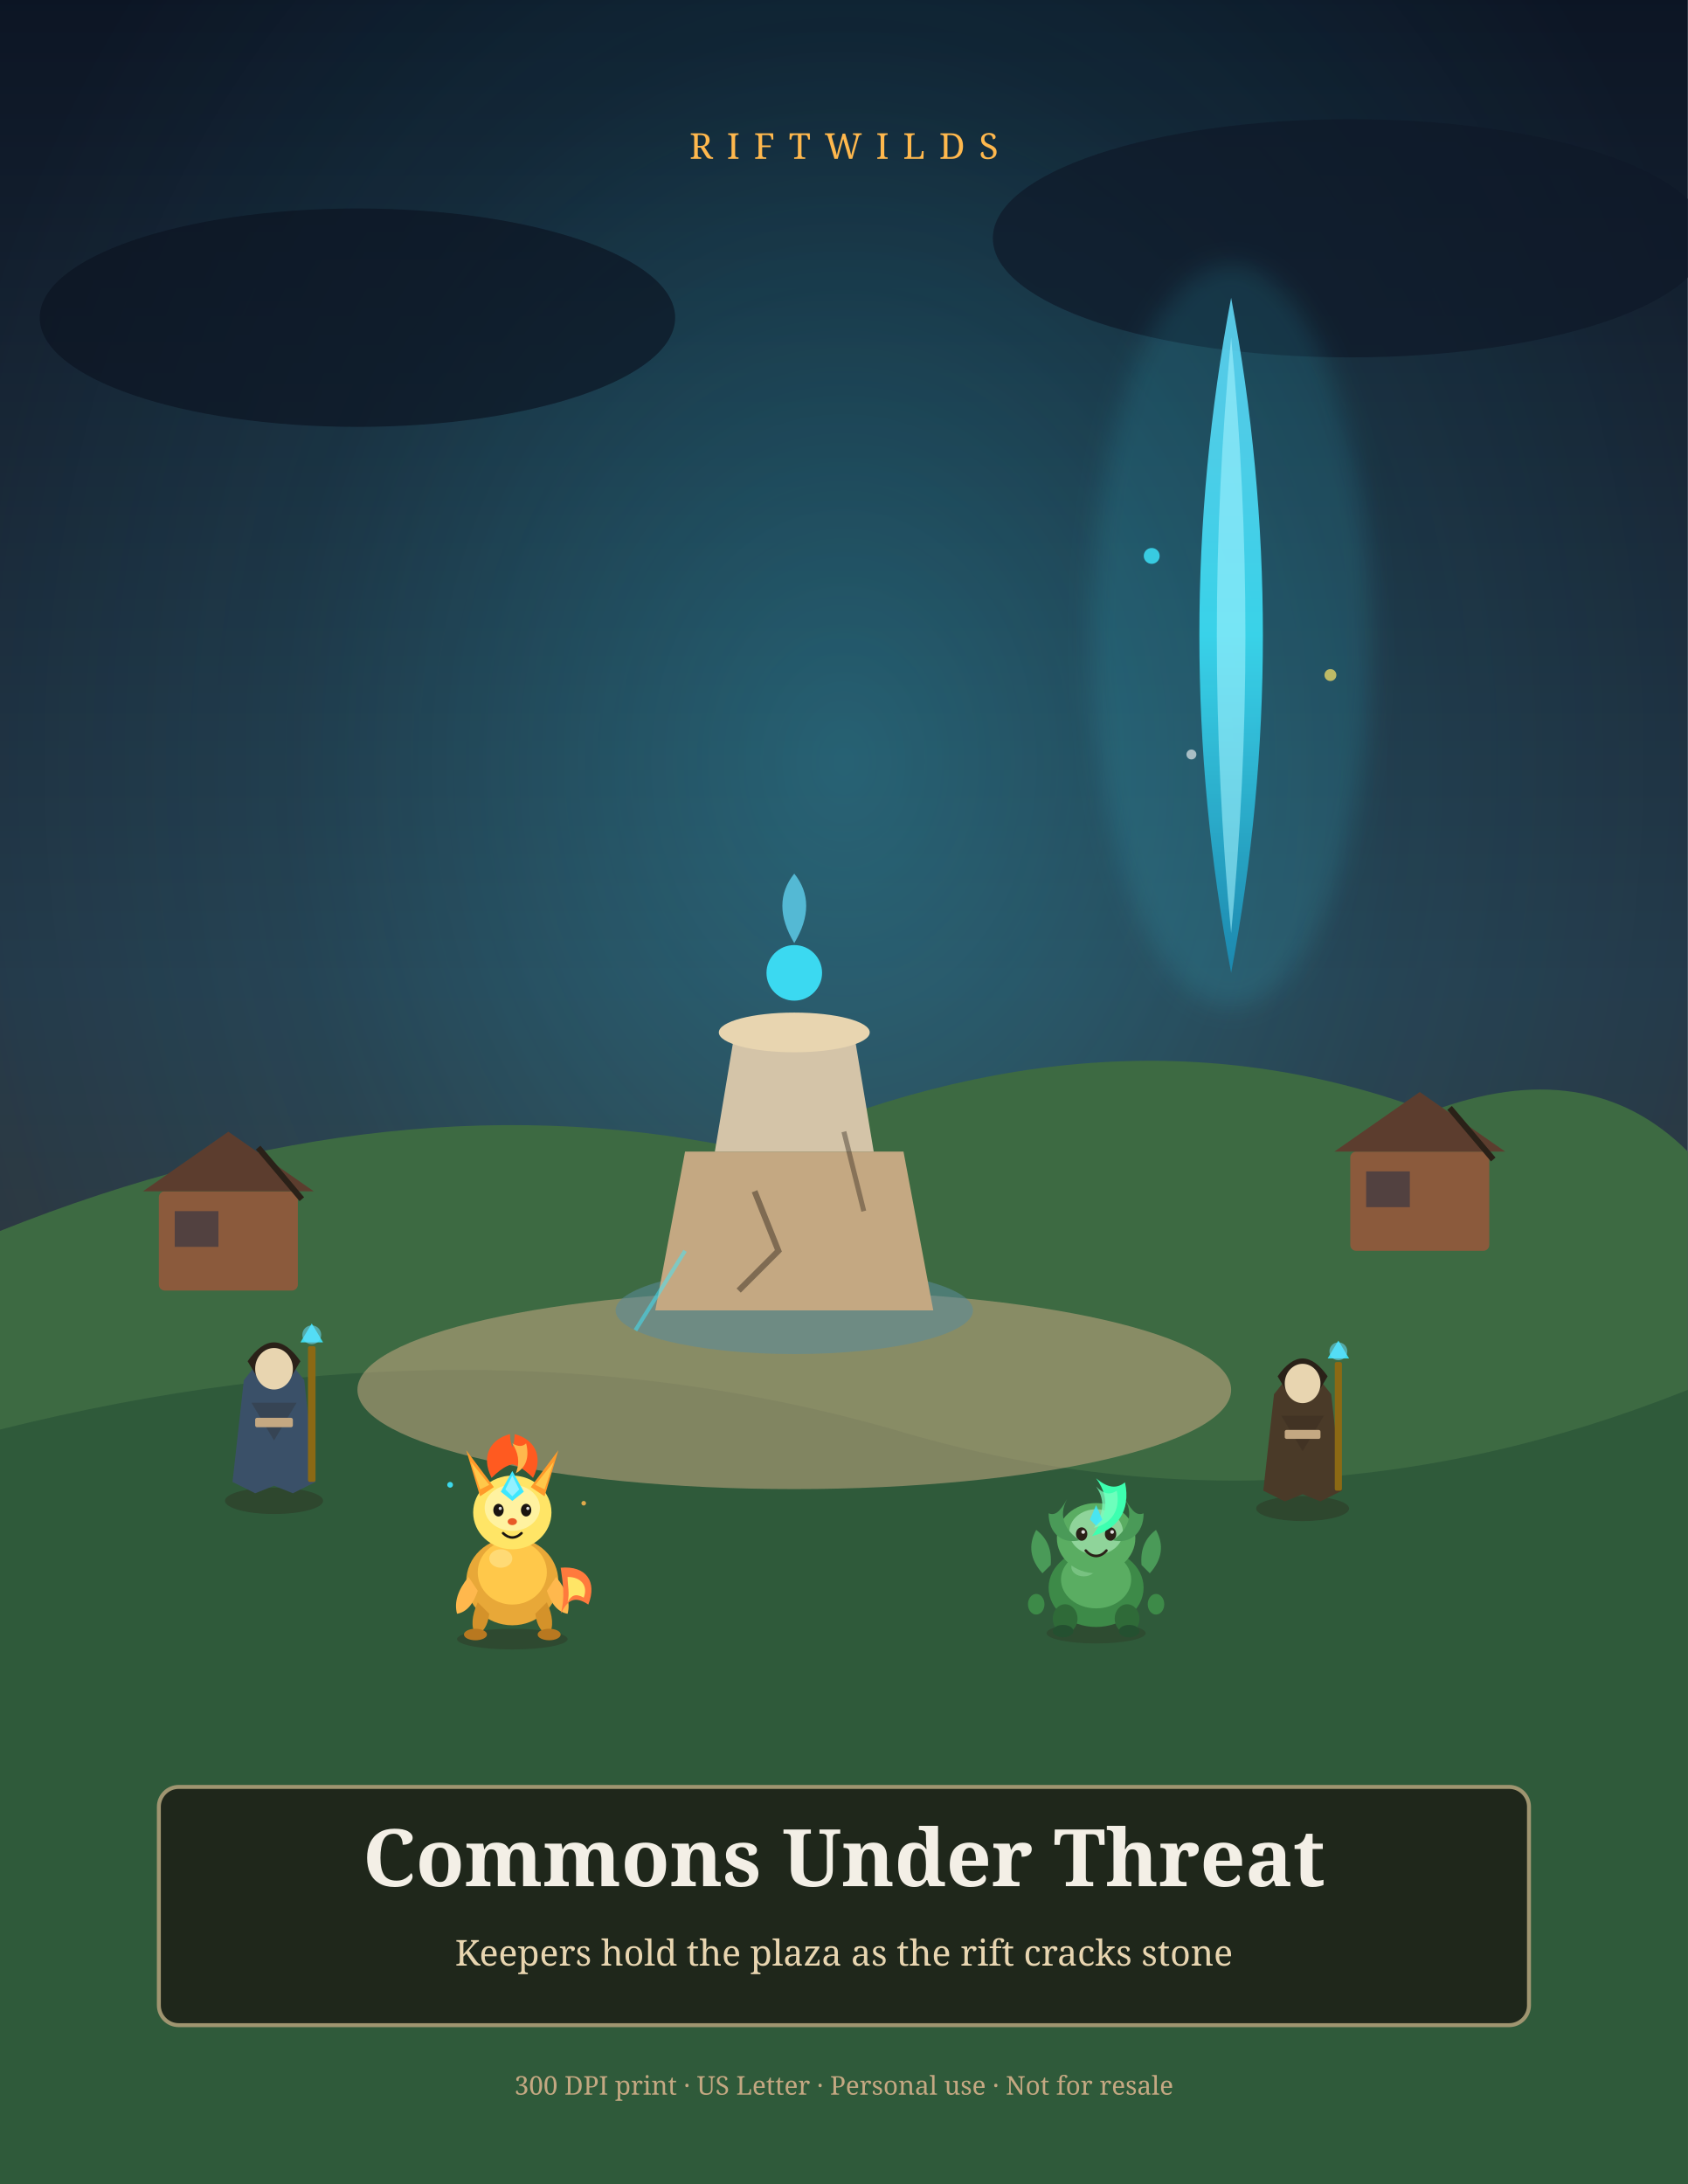
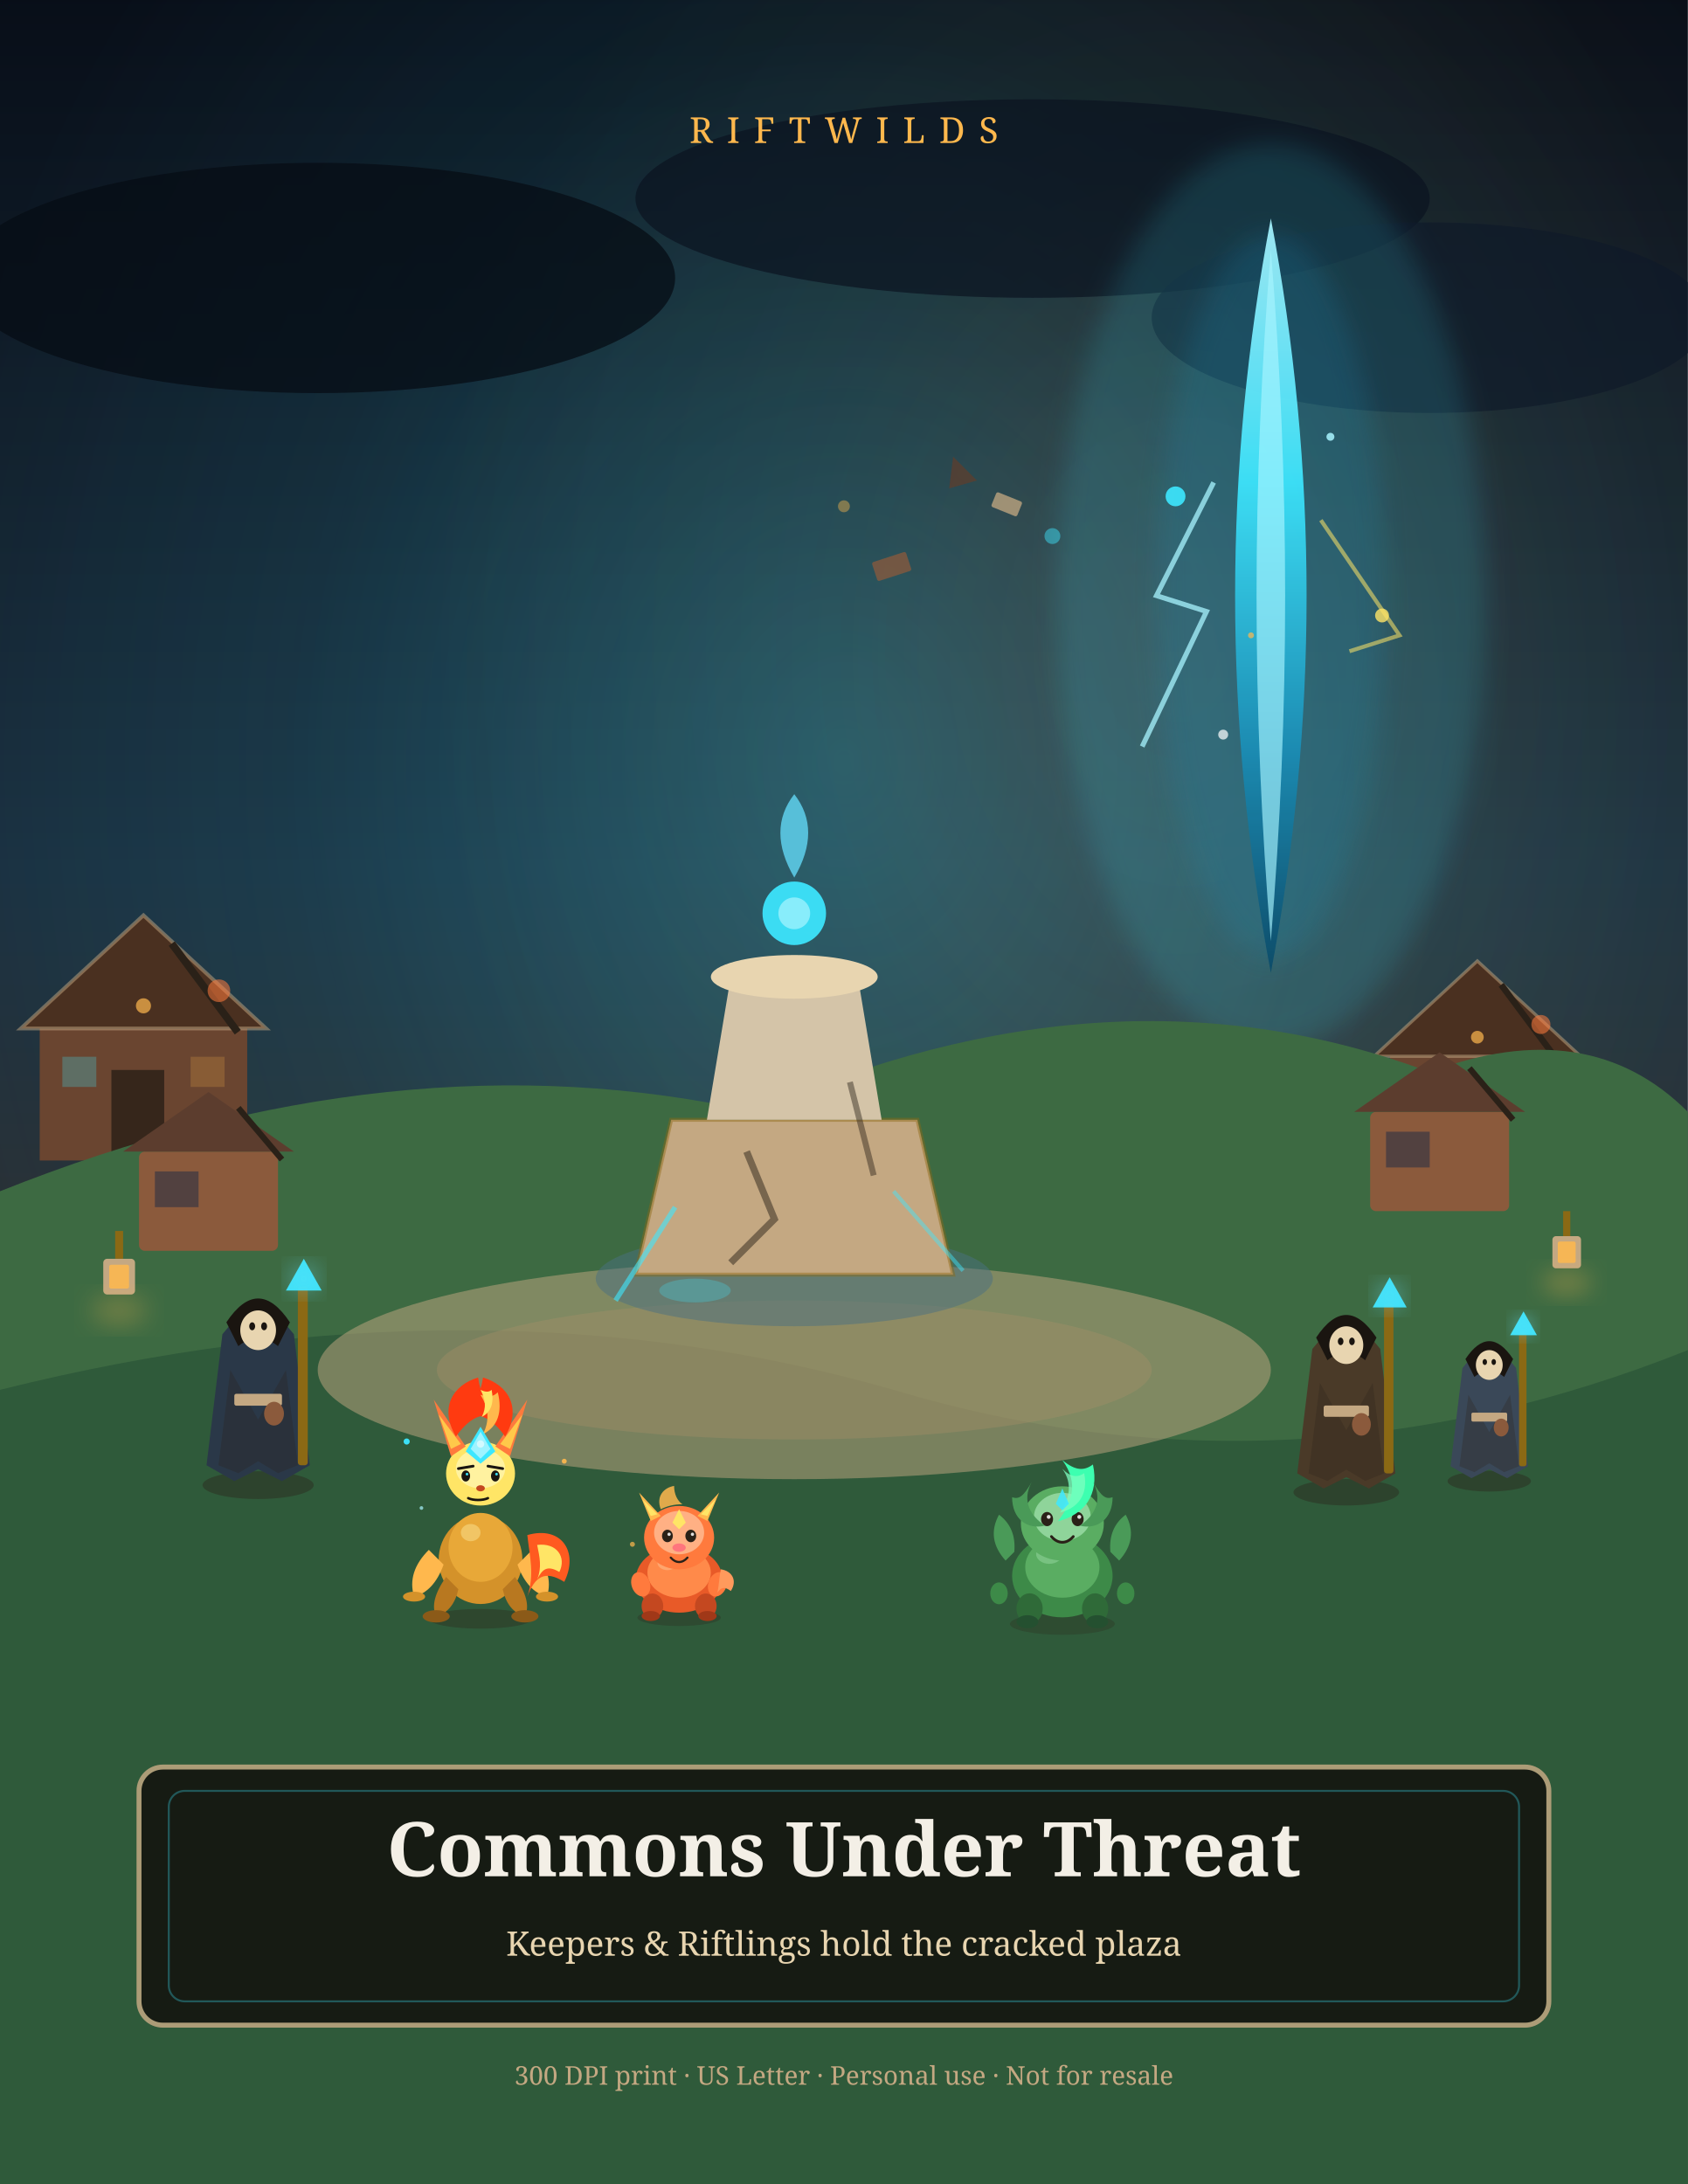
<svg xmlns="http://www.w3.org/2000/svg" width="2550" height="3300" viewBox="0 0 850 1100">
  <defs>
    <linearGradient id="parchment" x1="0" y1="0" x2="0" y2="1">
      <stop stop-color="#f4e8d0" />
      <stop offset="0.55" stop-color="#e8d5b0" />
      <stop offset="1" stop-color="#d4bc8e" />
    </linearGradient>
    <linearGradient id="ink" x1="0" y1="0" x2="0" y2="1">
      <stop stop-color="#1a1510" />
      <stop offset="0.5" stop-color="#141820" />
      <stop offset="1" stop-color="#0e1218" />
    </linearGradient>
    <linearGradient id="bronze" x1="0" y1="0" x2="1" y2="1">
      <stop stop-color="#e8c878" />
      <stop offset="0.4" stop-color="#c4a882" />
      <stop offset="1" stop-color="#8b6914" />
    </linearGradient>
    <linearGradient id="rift" x1="0" y1="0" x2="0" y2="1">
-       <stop stop-color="#66e0ff" />
-       <stop offset="0.5" stop-color="#3de7ff" />
-       <stop offset="1" stop-color="#1a8fb8" />
+       <stop stop-color="#a8f4ff" />
+       <stop offset="0.35" stop-color="#3de7ff" />
+       <stop offset="0.7" stop-color="#1a8fb8" />
+       <stop offset="1" stop-color="#0a4a68" />
+     </linearGradient>
+     <linearGradient id="warmSky" x1="0" y1="0" x2="0" y2="1">
+       <stop stop-color="#0a1018" />
+       <stop offset="0.35" stop-color="#1a2438" />
+       <stop offset="0.65" stop-color="#3a3028" />
+       <stop offset="1" stop-color="#5a4030" />
+     </linearGradient>
+     <linearGradient id="earth" x1="0" y1="0" x2="0" y2="1">
+       <stop stop-color="#3d6a42" />
+       <stop offset="0.45" stop-color="#2f5a3a" />
+       <stop offset="1" stop-color="#1a3020" />
    </linearGradient>
    <radialGradient id="amberGlow" cx="50%" cy="40%" r="50%">
      <stop stop-color="#ffe566" stop-opacity="0.55" />
      <stop offset="0.55" stop-color="#ffb84d" stop-opacity="0.2" />
      <stop offset="1" stop-color="#ffb84d" stop-opacity="0" />
    </radialGradient>
    <radialGradient id="cyanGlow" cx="50%" cy="35%" r="55%">
      <stop stop-color="#3de7ff" stop-opacity="0.45" />
      <stop offset="0.6" stop-color="#3de7ff" stop-opacity="0.12" />
      <stop offset="1" stop-color="#3de7ff" stop-opacity="0" />
    </radialGradient>
+     <radialGradient id="emberBloom" cx="70%" cy="30%" r="45%">
+       <stop stop-color="#ff7a3d" stop-opacity="0.35" />
+       <stop offset="0.5" stop-color="#ffb84d" stop-opacity="0.12" />
+       <stop offset="1" stop-color="#ffb84d" stop-opacity="0" />
+     </radialGradient>
    <filter id="soft" x="-30%" y="-30%" width="160%" height="160%">
      <feGaussianBlur stdDeviation="6" />
    </filter>
+     <filter id="glow" x="-40%" y="-40%" width="180%" height="180%">
+       <feGaussianBlur stdDeviation="4" result="b" />
+       <feMerge>
+         <feMergeNode in="b" />
+         <feMergeNode in="SourceGraphic" />
+       </feMerge>
+     </filter>
    <linearGradient id="sky" x1="0" y1="0" x2="0" y2="1">
-       <stop stop-color="#0c1524" />
-       <stop offset="0.45" stop-color="#243848" />
+       <stop stop-color="#080e18" />
+       <stop offset="0.4" stop-color="#1a3040" />
+       <stop offset="0.75" stop-color="#3a3028" />
      <stop offset="1" stop-color="#4a3828" />
    </linearGradient>
  </defs>
  <rect width="850" height="1100" fill="url(#sky)" />
-   <rect width="850" height="1100" fill="url(#cyanGlow)" opacity="0.6" />
-   <ellipse cx="180" cy="160" rx="160" ry="55" fill="#0a1220" opacity="0.65" />
-   <ellipse cx="680" cy="120" rx="180" ry="60" fill="#0e1828" opacity="0.7" />
-   <ellipse cx="620" cy="320" rx="70.4" ry="187" fill="#3de7ff" opacity="0.12" filter="url(#soft)" />
-   <path d="M620 150 Q588 320 620 490 Q652 320 620 150 Z" fill="url(#rift)" opacity="0.85" />
-   <path d="M620 170 Q605.6 320 620 470 Q634.4 320 620 170 Z" fill="#a8f4ff" opacity="0.55" />
-   <circle cx="580" cy="280" r="4" fill="#3de7ff" opacity="0.8" />
-   <circle cx="670" cy="340" r="3" fill="#ffe566" opacity="0.7" />
-   <circle cx="600" cy="380" r="2.5" fill="#fff" opacity="0.6" />
-   <path d="M0 620 Q200 540 380 580 Q560 500 720 560 Q800 530 850 580 L850 1100 L0 1100 Z" fill="#3d6a42" />
-   <path d="M0 720 Q240 660 450 720 Q650 780 850 700 L850 1100 L0 1100 Z" fill="#2f5a3a" />
-   <ellipse cx="400" cy="700" rx="220" ry="50" fill="#c4a882" opacity="0.55" />
-   <ellipse cx="400" cy="660" rx="90" ry="22" fill="#5a8a9a" opacity="0.55" />
-   <path d="M330 660 L345 580 L455 580 L470 660 Z" fill="#c4a882" />
-   <path d="M360 580 L370 520 L430 520 L440 580 Z" fill="#d4c4a8" />
-   <ellipse cx="400" cy="520" rx="38" ry="10" fill="#e8d5b0" />
-   <circle cx="400" cy="490" r="14" fill="#3de7ff" opacity="0.9" />
-   <path d="M400 475 Q388 455 400 440 Q412 455 400 475" fill="#66e0ff" opacity="0.7" />
-   <path d="M380 600 L392 630 L372 650" stroke="#2a2118" stroke-width="3" fill="none" opacity="0.45" />
-   <path d="M425 570 L435 610" stroke="#2a2118" stroke-width="2.5" fill="none" opacity="0.4" />
-   <path d="M345 630 L320 670" stroke="#3de7ff" stroke-width="2" fill="none" opacity="0.5" />
-   <g transform="translate(80,580)">
+   <rect width="850" height="1100" fill="url(#cyanGlow)" opacity="0.55" />
+   <rect width="850" height="1100" fill="url(#emberBloom)" opacity="0.4" />
+   <ellipse cx="160" cy="140" rx="180" ry="58" fill="#060c14" opacity="0.75" />
+   <ellipse cx="520" cy="100" rx="200" ry="50" fill="#0a1220" opacity="0.7" />
+   <ellipse cx="720" cy="160" rx="140" ry="48" fill="#0e1828" opacity="0.65" />
+   <g transform="translate(20,480) scale(0.95)">
+     <rect x="0" y="40" width="110" height="70" fill="#6a4530" />
+     <path d="M-10 40 L55 -20 L120 40 Z" fill="#4a3020" />
+     <path d="M-10 40 L55 -20 L120 40 Z" fill="none" stroke="#c4a882" stroke-width="2" opacity="0.5" />
+     <rect x="38" y="62" width="28" height="48" fill="#1a1510" opacity="0.65" />
+     <rect x="12" y="55" width="18" height="16" fill="#3de7ff" opacity="0.25" />
+     <rect x="80" y="55" width="18" height="16" fill="#ffb84d" opacity="0.2" />
+     <path d="M70 -5 L105 42" stroke="#2a2118" stroke-width="4" />
+     <path d="M90 30 L130 80" fill="#4a3020" opacity="0.85" />
+     <circle cx="95" cy="20" r="6" fill="#ff7a3d" opacity="0.55" />
+     <circle cx="55" cy="28" r="4" fill="#ffb84d" opacity="0.7" />
+   </g>
+   <g transform="translate(700,500) scale(0.8)">
+     <rect x="0" y="40" width="110" height="70" fill="#6a4530" />
+     <path d="M-10 40 L55 -20 L120 40 Z" fill="#4a3020" />
+     <path d="M-10 40 L55 -20 L120 40 Z" fill="none" stroke="#c4a882" stroke-width="2" opacity="0.5" />
+     <rect x="38" y="62" width="28" height="48" fill="#1a1510" opacity="0.65" />
+     <rect x="12" y="55" width="18" height="16" fill="#3de7ff" opacity="0.25" />
+     <rect x="80" y="55" width="18" height="16" fill="#ffb84d" opacity="0.2" />
+     <path d="M70 -5 L105 42" stroke="#2a2118" stroke-width="4" />
+     <path d="M90 30 L130 80" fill="#4a3020" opacity="0.85" />
+     <circle cx="95" cy="20" r="6" fill="#ff7a3d" opacity="0.55" />
+     <circle cx="55" cy="28" r="4" fill="#ffb84d" opacity="0.7" />
+   </g>
+   <ellipse cx="640" cy="300" rx="108" ry="228" fill="#3de7ff" opacity="0.14" filter="url(#soft)" />
+   <ellipse cx="640" cy="300" rx="57.6" ry="182.4" fill="#1a8fb8" opacity="0.2" filter="url(#soft)" />
+   <path d="M640 110 Q604 300 640 490 Q676 300 640 110 Z" fill="url(#rift)" opacity="0.92" />
+   <path d="M640 126 Q625.6 300 640 474 Q654.4 300 640 126 Z" fill="#a8f4ff" opacity="0.65" />
+   <path d="M611.2 243 L582.4 300 L607.6 308 L575.2 376" stroke="#a8f4ff" stroke-width="2.5" fill="none" opacity="0.75" />
+   <path d="M665.2 262 L704.8 320 L679.6 328" stroke="#ffe566" stroke-width="2" fill="none" opacity="0.55" />
+   <circle cx="592" cy="250" r="5" fill="#3de7ff" opacity="0.9" />
+   <circle cx="696" cy="310" r="3.5" fill="#ffe566" opacity="0.8" />
+   <circle cx="616" cy="370" r="2.5" fill="#fff" opacity="0.7" />
+   <circle cx="670" cy="220" r="2" fill="#a8f4ff" opacity="0.85" />
+   <circle cx="630" cy="320" r="1.5" fill="#ffb84d" opacity="0.7" />
+   <g opacity="0.75">
+     <rect x="440" y="280" width="18" height="10" rx="1" fill="#8b5a3c" transform="rotate(-18 450 285)" />
+     <rect x="500" y="250" width="14" height="8" rx="1" fill="#c4a882" transform="rotate(22 507 254)" />
+     <path d="M480 230 L492 242 L478 246 Z" fill="#5c3d2e" />
+     <circle cx="530" cy="270" r="4" fill="#3de7ff" opacity="0.6" />
+     <circle cx="425" cy="255" r="3" fill="#ffb84d" opacity="0.55" />
+   </g>
+   <path d="M0 600 Q200 520 380 560 Q560 480 720 540 Q800 510 850 560 L850 1100 L0 1100 Z" fill="#3d6a42" />
+   <path d="M0 700 Q240 640 450 700 Q650 760 850 680 L850 1100 L0 1100 Z" fill="#2f5a3a" />
+   <ellipse cx="400" cy="690" rx="240" ry="55" fill="#c4a882" opacity="0.5" />
+   <ellipse cx="400" cy="690" rx="180" ry="35" fill="#a89068" opacity="0.35" />
+   <ellipse cx="400" cy="644" rx="100" ry="24" fill="#4a7080" opacity="0.5" />
+   <path d="M320 642 L338 564 L462 564 L480 642 Z" fill="#c4a882" />
+   <path d="M320 642 L338 564 L462 564 L480 642 Z" fill="none" stroke="#8b6914" stroke-width="2" opacity="0.45" />
+   <path d="M356 564 L368 492 L432 492 L444 564 Z" fill="#d4c4a8" />
+   <ellipse cx="400" cy="492" rx="42" ry="11" fill="#e8d5b0" />
+   <circle cx="400" cy="460" r="16" fill="#3de7ff" opacity="0.92" />
+   <circle cx="400" cy="460" r="8" fill="#a8f4ff" opacity="0.7" />
+   <path d="M400 442 Q386 418 400 400 Q414 418 400 442" fill="#66e0ff" opacity="0.75" />
+   <path d="M376 580 L390 614 L368 636" stroke="#2a2118" stroke-width="3.5" fill="none" opacity="0.5" />
+   <path d="M428 545 L440 592" stroke="#2a2118" stroke-width="3" fill="none" opacity="0.45" />
+   <path d="M340 608 L310 655" stroke="#3de7ff" stroke-width="2.5" fill="none" opacity="0.6" />
+   <path d="M450 600 L485 640" stroke="#3de7ff" stroke-width="2" fill="none" opacity="0.45" />
+   <ellipse cx="350" cy="650" rx="18" ry="6" fill="#3de7ff" opacity="0.25" />
+   <g transform="translate(70,560)">
    <rect x="0" y="20" width="70" height="50" rx="3" fill="#8b5a3c" />
    <path d="M-8 20 L35 -10 L78 20 Z" fill="#5c3d2e" />
    <path d="M50 -2 L72 24" stroke="#2a2118" stroke-width="3" />
    <path d="M60 20 L85 55" fill="#5c3d2e" opacity="0.8" />
    <rect x="8" y="30" width="22" height="18" fill="#1a2744" opacity="0.5" />
  </g>
-   <g transform="translate(680,560)">
+   <g transform="translate(690,540)">
    <rect x="0" y="20" width="70" height="50" rx="3" fill="#8b5a3c" />
    <path d="M-8 20 L35 -10 L78 20 Z" fill="#5c3d2e" />
    <path d="M50 -2 L72 24" stroke="#2a2118" stroke-width="3" />
    <path d="M60 20 L85 55" fill="#5c3d2e" opacity="0.8" />
    <rect x="8" y="30" width="22" height="18" fill="#1a2744" opacity="0.5" />
  </g>
-   <g transform="translate(100,640) scale(0.95)">
-     <ellipse cx="40" cy="122" rx="26" ry="7" fill="#2a2118" opacity="0.35" />
-     <path d="M18 112 L24 58 L32 48 L40 44 L48 48 L56 58 L62 112 L50 118 L40 114 L30 118 Z" fill="#3a5068" />
-     <path d="M28 70 L40 90 L52 70" fill="#2a2118" opacity="0.25" />
-     <path d="M26 48 Q40 28 54 48 L48 58 Q40 52 32 58 Z" fill="#2a2118" />
-     <ellipse cx="40" cy="52" rx="10" ry="11" fill="#e8d5b0" />
-     <rect x="58" y="40" width="4" height="72" rx="1" fill="#8b6914" />
-     <path d="M54 38 L66 38 L60 28 Z" fill="#3de7ff" opacity="0.9" />
-     <circle cx="60" cy="34" r="5" fill="#66e0ff" opacity="0.55" />
-     <rect x="30" y="78" width="20" height="5" rx="1" fill="#c4a882" />
-   </g>
-   <g transform="translate(620,650) scale(0.9)">
-     <ellipse cx="40" cy="122" rx="26" ry="7" fill="#2a2118" opacity="0.35" />
-     <path d="M18 112 L24 58 L32 48 L40 44 L48 48 L56 58 L62 112 L50 118 L40 114 L30 118 Z" fill="#4a3a28" />
-     <path d="M28 70 L40 90 L52 70" fill="#2a2118" opacity="0.25" />
-     <path d="M26 48 Q40 28 54 48 L48 58 Q40 52 32 58 Z" fill="#2a2118" />
-     <ellipse cx="40" cy="52" rx="10" ry="11" fill="#e8d5b0" />
-     <rect x="58" y="40" width="4" height="72" rx="1" fill="#8b6914" />
-     <path d="M54 38 L66 38 L60 28 Z" fill="#3de7ff" opacity="0.9" />
-     <circle cx="60" cy="34" r="5" fill="#66e0ff" opacity="0.55" />
-     <rect x="30" y="78" width="20" height="5" rx="1" fill="#c4a882" />
-   </g>
-   <g transform="translate(200,720) scale(0.58)">
-     <ellipse cx="100" cy="182" rx="48" ry="9" fill="#2a2118" opacity="0.3" />
-     <ellipse cx="100" cy="132" rx="40" ry="38" fill="#e8a838" />
-     <ellipse cx="100" cy="124" rx="30" ry="28" fill="#ffc84a" />
-     <ellipse cx="90" cy="112" rx="10" ry="8" fill="#fff0a8" opacity="0.45" />
-     <path d="M70 150 Q62 168 68 178 Q78 176 80 160 Z" fill="#d4922a" />
-     <path d="M130 150 Q138 168 132 178 Q122 176 120 160 Z" fill="#d4922a" />
-     <ellipse cx="68" cy="178" rx="10" ry="5" fill="#b87820" />
-     <ellipse cx="132" cy="178" rx="10" ry="5" fill="#b87820" />
-     <path d="M62 128 Q48 145 52 160 Q64 158 70 140 Z" fill="#ffb84d" />
-     <path d="M138 128 Q152 145 148 160 Q136 158 130 140 Z" fill="#ffb84d" />
-     <ellipse cx="100" cy="72" rx="34" ry="32" fill="#ffe566" />
-     <ellipse cx="100" cy="68" rx="24" ry="20" fill="#fff2a0" />
-     <path d="M72 58 L60 18 L84 50 Z" fill="#ff9a2a" />
-     <path d="M72 52 L64 28 L80 48 Z" fill="#ffc84a" />
-     <path d="M128 58 L140 18 L116 50 Z" fill="#ff9a2a" />
-     <path d="M128 52 L136 28 L120 48 Z" fill="#ffc84a" />
-     <path d="M82 42c-10-20 0-34 16-38 0 12 6 20 12 26-10-2-18 2-28 12Z" fill="#ff5a20" />
-     <path d="M118 42c10-20 0-34-16-38 0 12-6 20-12 26 10-2 18 2 28 12Z" fill="#ff5a20" />
-     <path d="M100 12c5 8 7 16 3 26 9-5 12-14 9-26-3 3-7 3-12 0Z" fill="#ffb84d" />
-     <ellipse cx="88" cy="70" rx="4.5" ry="5.5" fill="#1a1510" />
-     <ellipse cx="112" cy="70" rx="4.5" ry="5.5" fill="#1a1510" />
-     <circle cx="89.5" cy="68.5" r="1.4" fill="#fff" opacity="0.85" />
-     <circle cx="113.5" cy="68.5" r="1.4" fill="#fff" opacity="0.85" />
-     <ellipse cx="100" cy="80" rx="4" ry="3" fill="#e85a28" />
-     <path d="M92 90c5 5 11 5 16 0" stroke="#1a1510" stroke-width="2.2" fill="none" stroke-linecap="round" />
-     <path d="M100 36 L110 54 L100 62 L90 54 Z" fill="#3de7ff" />
-     <path d="M100 40 L106 52 L100 58 L94 52 Z" fill="#a8f4ff" opacity="0.8" />
-     <path d="M142 120c22-2 32 12 24 32-12-8-18-4-24 8 4-14 2-26 0-40Z" fill="#ff7a3d" />
-     <path d="M148 128c12 0 18 8 14 18-7-4-11-2-14 4 2-8 0-14 0-22Z" fill="#ffe566" />
-     <circle cx="46" cy="48" r="2.5" fill="#3de7ff" opacity="0.9" />
-     <circle cx="162" cy="64" r="2" fill="#ffb84d" opacity="0.85" />
-   </g>
-   <g transform="translate(500,730) scale(0.52)">
+   <g transform="translate(50,620) scale(1)">
+     <rect x="8" y="0" width="4" height="14" fill="#8b6914" />
+     <rect x="2" y="14" width="16" height="18" rx="2" fill="#c4a882" />
+     <rect x="5" y="17" width="10" height="12" rx="1" fill="#ffb84d" opacity="0.85" />
+     <ellipse cx="10" cy="40" rx="14" ry="8" fill="#ffb84d" opacity="0.25" filter="url(#soft)" />
+   </g>
+   <g transform="translate(780,610) scale(0.9)">
+     <rect x="8" y="0" width="4" height="14" fill="#8b6914" />
+     <rect x="2" y="14" width="16" height="18" rx="2" fill="#c4a882" />
+     <rect x="5" y="17" width="10" height="12" rx="1" fill="#ffb84d" opacity="0.85" />
+     <ellipse cx="10" cy="40" rx="14" ry="8" fill="#ffb84d" opacity="0.25" filter="url(#soft)" />
+   </g>
+   <g transform="translate(90,620) scale(1)">
+     <ellipse cx="40" cy="128" rx="28" ry="7" fill="#2a2118" opacity="0.4" />
+     <path d="M14 118 L22 52 L32 40 L40 36 L48 40 L58 52 L66 118 L52 126 L40 120 L28 126 Z" fill="#2a3848" />
+     <path d="M20 118 L26 70 L40 95 L54 70 L60 118 L50 122 L40 116 L30 122 Z" fill="#2a2118" opacity="0.28" />
+     <path d="M24 46 Q40 22 56 46 L50 58 Q40 50 30 58 Z" fill="#1a1510" />
+     <ellipse cx="40" cy="50" rx="9" ry="10" fill="#e8d5b0" />
+     <ellipse cx="37" cy="48" rx="1.5" ry="2" fill="#1a1510" />
+     <ellipse cx="43" cy="48" rx="1.5" ry="2" fill="#1a1510" />
+     <rect x="60" y="28" width="5" height="90" rx="1.5" fill="#8b6914" />
+     <path d="M54 30 L72 30 L63 14 Z" fill="#3de7ff" opacity="0.95" />
+     <circle cx="63" cy="24" r="7" fill="#66e0ff" opacity="0.45" filter="url(#soft)" />
+     <rect x="28" y="82" width="24" height="6" rx="1" fill="#c4a882" />
+     <ellipse cx="48" cy="92" rx="5" ry="6" fill="#8b5a3c" />
+   </g>
+   <g transform="translate(640,630) scale(0.95)">
+     <ellipse cx="40" cy="128" rx="28" ry="7" fill="#2a2118" opacity="0.4" />
+     <path d="M14 118 L22 52 L32 40 L40 36 L48 40 L58 52 L66 118 L52 126 L40 120 L28 126 Z" fill="#4a3a28" />
+     <path d="M20 118 L26 70 L40 95 L54 70 L60 118 L50 122 L40 116 L30 122 Z" fill="#2a2118" opacity="0.28" />
+     <path d="M24 46 Q40 22 56 46 L50 58 Q40 50 30 58 Z" fill="#1a1510" />
+     <ellipse cx="40" cy="50" rx="9" ry="10" fill="#e8d5b0" />
+     <ellipse cx="37" cy="48" rx="1.5" ry="2" fill="#1a1510" />
+     <ellipse cx="43" cy="48" rx="1.5" ry="2" fill="#1a1510" />
+     <rect x="60" y="28" width="5" height="90" rx="1.5" fill="#8b6914" />
+     <path d="M54 30 L72 30 L63 14 Z" fill="#3de7ff" opacity="0.95" />
+     <circle cx="63" cy="24" r="7" fill="#66e0ff" opacity="0.45" filter="url(#soft)" />
+     <rect x="28" y="82" width="24" height="6" rx="1" fill="#c4a882" />
+     <ellipse cx="48" cy="92" rx="5" ry="6" fill="#8b5a3c" />
+   </g>
+   <g transform="translate(720,650) scale(0.75)">
+     <ellipse cx="40" cy="128" rx="28" ry="7" fill="#2a2118" opacity="0.4" />
+     <path d="M14 118 L22 52 L32 40 L40 36 L48 40 L58 52 L66 118 L52 126 L40 120 L28 126 Z" fill="#3a4858" />
+     <path d="M20 118 L26 70 L40 95 L54 70 L60 118 L50 122 L40 116 L30 122 Z" fill="#2a2118" opacity="0.28" />
+     <path d="M24 46 Q40 22 56 46 L50 58 Q40 50 30 58 Z" fill="#1a1510" />
+     <ellipse cx="40" cy="50" rx="9" ry="10" fill="#e8d5b0" />
+     <ellipse cx="37" cy="48" rx="1.5" ry="2" fill="#1a1510" />
+     <ellipse cx="43" cy="48" rx="1.5" ry="2" fill="#1a1510" />
+     <rect x="60" y="28" width="5" height="90" rx="1.5" fill="#8b6914" />
+     <path d="M54 30 L72 30 L63 14 Z" fill="#3de7ff" opacity="0.95" />
+     <circle cx="63" cy="24" r="7" fill="#66e0ff" opacity="0.45" filter="url(#soft)" />
+     <rect x="28" y="82" width="24" height="6" rx="1" fill="#c4a882" />
+     <ellipse cx="48" cy="92" rx="5" ry="6" fill="#8b5a3c" />
+   </g>
+   <g transform="translate(180,700) scale(0.62)">
+     <ellipse cx="100" cy="186" rx="42" ry="8" fill="#2a2118" opacity="0.35" />
+     <ellipse cx="100" cy="138" rx="34" ry="36" fill="#d4922a" />
+     <ellipse cx="100" cy="128" rx="26" ry="28" fill="#e8a838" />
+     <ellipse cx="92" cy="116" rx="8" ry="7" fill="#fff0a8" opacity="0.4" />
+     <path d="M72 152 Q58 172 64 184 Q78 180 82 162 Z" fill="#b87820" />
+     <path d="M128 152 Q142 172 136 184 Q122 180 118 162 Z" fill="#b87820" />
+     <ellipse cx="64" cy="184" rx="11" ry="5" fill="#8b5a18" />
+     <ellipse cx="136" cy="184" rx="11" ry="5" fill="#8b5a18" />
+     <path d="M58 130 Q40 148 46 168 Q62 164 70 142 Z" fill="#ffb84d" />
+     <path d="M142 130 Q160 148 154 168 Q138 164 130 142 Z" fill="#ffb84d" />
+     <ellipse cx="46" cy="168" rx="9" ry="4" fill="#d4922a" />
+     <ellipse cx="154" cy="168" rx="9" ry="4" fill="#d4922a" />
+     <ellipse cx="100" cy="68" rx="28" ry="26" fill="#ffe566" />
+     <ellipse cx="100" cy="64" rx="20" ry="16" fill="#fff2a0" />
+     <path d="M76 54 L62 8 L88 46 Z" fill="#ff7a3d" />
+     <path d="M76 48 L66 20 L84 44 Z" fill="#ffc84a" />
+     <path d="M124 54 L138 8 L112 46 Z" fill="#ff7a3d" />
+     <path d="M124 48 L134 20 L116 44 Z" fill="#ffc84a" />
+     <path d="M80 38c-14-24-2-42 18-48 2 14 8 24 14 32-12-4-22 2-32 16Z" fill="#ff3a10" />
+     <path d="M120 38c14-24 2-42-18-48-2 14-8 24-14 32 12-4 22 2 32 16Z" fill="#ff3a10" />
+     <path d="M100 4c6 10 8 20 2 32 12-6 16-18 12-34-4 4-8 4-14 2Z" fill="#ffb84d" />
+     <path d="M100 0c4 8 5 14 1 22 8-4 10-12 8-22-2 2-5 2-9 0Z" fill="#ffe566" />
+     <path d="M82 64 L94 62" stroke="#1a1510" stroke-width="2.2" stroke-linecap="round" />
+     <path d="M118 64 L106 62" stroke="#1a1510" stroke-width="2.2" stroke-linecap="round" />
+     <ellipse cx="88" cy="70" rx="3.5" ry="4.5" fill="#1a1510" />
+     <ellipse cx="112" cy="70" rx="3.5" ry="4.5" fill="#1a1510" />
+     <circle cx="89" cy="68.5" r="1.1" fill="#3de7ff" opacity="0.95" />
+     <circle cx="113" cy="68.5" r="1.1" fill="#3de7ff" opacity="0.95" />
+     <ellipse cx="100" cy="80" rx="3.5" ry="2.5" fill="#c44820" />
+     <path d="M90 88c4 2 12 2 16 0" stroke="#1a1510" stroke-width="2" fill="none" stroke-linecap="round" />
+     <path d="M100 30 L112 50 L100 60 L88 50 Z" fill="#3de7ff" />
+     <path d="M100 34 L108 48 L100 56 L92 48 Z" fill="#a8f4ff" opacity="0.9" />
+     <circle cx="100" cy="44" r="3" fill="#fff" opacity="0.55" />
+     <path d="M138 118c28-8 42 14 30 38-16-10-24-4-30 12 6-18 2-32 0-50Z" fill="#ff5a20" />
+     <path d="M146 126c16-2 24 10 18 22-10-6-14-2-18 6 4-10 2-18 0-28Z" fill="#ffe566" />
+     <circle cx="40" cy="42" r="2.5" fill="#3de7ff" opacity="0.95" />
+     <circle cx="168" cy="58" r="2" fill="#ffb84d" opacity="0.9" />
+     <circle cx="52" cy="96" r="1.5" fill="#a8f4ff" opacity="0.7" />
+   </g>
+   <g transform="translate(480,720) scale(0.55)">
    <ellipse cx="100" cy="178" rx="48" ry="10" fill="#2a2118" opacity="0.26" />
    <ellipse cx="100" cy="134" rx="46" ry="38" fill="#3d8a48" />
    <ellipse cx="100" cy="126" rx="34" ry="28" fill="#5aad62" />
    <ellipse cx="88" cy="114" rx="12" ry="9" fill="#8fd49a" opacity="0.55" />
    <ellipse cx="70" cy="164" rx="12" ry="14" fill="#2f6a38" />
    <ellipse cx="130" cy="164" rx="12" ry="14" fill="#2f6a38" />
    <ellipse cx="68" cy="176" rx="10" ry="6" fill="#245030" />
    <ellipse cx="132" cy="176" rx="10" ry="6" fill="#245030" />
    <path d="M48 120 Q30 100 42 78 Q58 90 56 112 Z" fill="#4a9a58" />
    <path d="M152 120 Q170 100 158 78 Q142 90 144 112 Z" fill="#4a9a58" />
    <ellipse cx="100" cy="86" rx="38" ry="34" fill="#5aad62" />
    <ellipse cx="100" cy="80" rx="26" ry="22" fill="#8fd49a" />
    <ellipse cx="86" cy="82" rx="5.5" ry="6.5" fill="#2a2118" />
    <ellipse cx="114" cy="82" rx="5.5" ry="6.5" fill="#2a2118" />
    <circle cx="87.5" cy="80" r="1.8" fill="#fff" opacity="0.85" />
    <circle cx="115.5" cy="80" r="1.8" fill="#fff" opacity="0.85" />
    <path d="M90 98c6 7 14 7 20 0" stroke="#2a2118" stroke-width="2.5" fill="none" stroke-linecap="round" />
    <path d="M100 28c16 22 8 40-4 56 24-6 38-24 32-52-8 6-16 6-28-4Z" fill="#3dffb0" />
    <path d="M100 36c10 14 6 28-2 40 16-4 26-16 22-36-6 4-12 4-20-4Z" fill="#7dffc0" opacity="0.75" />
    <path d="M72 48c-10 18 0 32 12 40-16 4-30-6-30-26 6 2 10 0 18-14Z" fill="#4a9a58" />
    <path d="M128 48c10 18 0 32-12 40 16 4 30-6 30-26-6 2-10 0-18-14Z" fill="#4a9a58" />
    <path d="M100 54 L106 68 L100 74 L94 68 Z" fill="#3de7ff" opacity="0.85" />
    <ellipse cx="42" cy="150" rx="8" ry="10" fill="#3d8a48" />
    <ellipse cx="158" cy="150" rx="8" ry="10" fill="#3d8a48" />
  </g>
-   <rect x="80" y="900" width="690" height="120" rx="10" fill="#1a1510" opacity="0.75" stroke="#c4a882" stroke-width="2" />
-   <text x="425" y="80" text-anchor="middle" font-family="Georgia, serif" font-size="18" fill="#ffb84d" letter-spacing="7">RIFTWILDS</text>
-   <text x="425" y="950" text-anchor="middle" font-family="Georgia, serif" font-size="40" fill="#f3efe6" font-weight="700">Commons Under Threat</text>
-   <text x="425" y="990" text-anchor="middle" font-family="Georgia, serif" font-size="18" fill="#e8d5b0">Keepers hold the plaza as the rift cracks stone</text>
-   <text x="425" y="1055" text-anchor="middle" font-family="Georgia, serif" font-size="13" fill="#c4a882">300 DPI print · US Letter · Personal use · Not for resale</text>
+   <g transform="translate(300,740) scale(0.42)">
+     <ellipse cx="100" cy="178" rx="50" ry="10" fill="#2a2118" opacity="0.28" />
+     <ellipse cx="100" cy="132" rx="52" ry="40" fill="#e85a28" />
+     <ellipse cx="100" cy="124" rx="38" ry="30" fill="#ff8a4a" />
+     <ellipse cx="86" cy="112" rx="12" ry="9" fill="#ffc090" opacity="0.5" />
+     <ellipse cx="68" cy="164" rx="13" ry="15" fill="#c44820" />
+     <ellipse cx="132" cy="164" rx="13" ry="15" fill="#c44820" />
+     <ellipse cx="66" cy="176" rx="11" ry="6" fill="#a03818" />
+     <ellipse cx="134" cy="176" rx="11" ry="6" fill="#a03818" />
+     <ellipse cx="54" cy="138" rx="11" ry="15" fill="#ff7a3d" transform="rotate(-20 54 138)" />
+     <ellipse cx="146" cy="138" rx="11" ry="15" fill="#ff7a3d" transform="rotate(20 146 138)" />
+     <ellipse cx="100" cy="82" rx="42" ry="38" fill="#ff7a3d" />
+     <ellipse cx="100" cy="76" rx="30" ry="26" fill="#ffb084" />
+     <path d="M66 62 L52 28 L78 56 Z" fill="#ffb84d" />
+     <path d="M134 62 L148 28 L122 56 Z" fill="#ffb84d" />
+     <path d="M66 56 L56 36 L74 54 Z" fill="#ffe566" />
+     <path d="M134 56 L144 36 L126 54 Z" fill="#ffe566" />
+     <ellipse cx="86" cy="80" rx="6.5" ry="7.5" fill="#2a2118" />
+     <ellipse cx="114" cy="80" rx="6.5" ry="7.5" fill="#2a2118" />
+     <circle cx="88" cy="78" r="2" fill="#fff" opacity="0.85" />
+     <circle cx="116" cy="78" r="2" fill="#fff" opacity="0.85" />
+     <ellipse cx="100" cy="94" rx="8" ry="5" fill="#ff5c7a" opacity="0.7" />
+     <path d="M90 106c6 7 14 7 20 0" stroke="#2a2118" stroke-width="2.6" fill="none" stroke-linecap="round" />
+     <path d="M100 48 L108 64 L100 72 L92 64 Z" fill="#ffe566" />
+     <path d="M78 48c-6-16 4-26 16-28 0 10 4 18 10 22-10 0-18 2-26 6Z" fill="#ffb84d" opacity="0.85" />
+     <path d="M150 120c14 2 20 14 12 26-8-6-12-4-16 2 2-10 2-18 4-28Z" fill="#ff9a5c" />
+     <circle cx="44" cy="90" r="3" fill="#ffb84d" opacity="0.7" />
+   </g>
+   <rect x="70" y="890" width="710" height="130" rx="12" fill="#12100c" opacity="0.84" stroke="#c4a882" stroke-width="2.5" />
+   <rect x="85" y="902" width="680" height="106" rx="8" fill="none" stroke="#3de7ff" stroke-width="1" opacity="0.3" />
+   <text x="425" y="72" text-anchor="middle" font-family="Georgia, serif" font-size="18" fill="#ffb84d" letter-spacing="7">RIFTWILDS</text>
+   <text x="425" y="945" text-anchor="middle" font-family="Georgia, serif" font-size="38" fill="#f3efe6" font-weight="700">Commons Under Threat</text>
+   <text x="425" y="985" text-anchor="middle" font-family="Georgia, serif" font-size="17" fill="#e8d5b0">Keepers &amp; Riftlings hold the cracked plaza</text>
+   <text x="425" y="1050" text-anchor="middle" font-family="Georgia, serif" font-size="13" fill="#c4a882">300 DPI print · US Letter · Personal use · Not for resale</text>
</svg>
